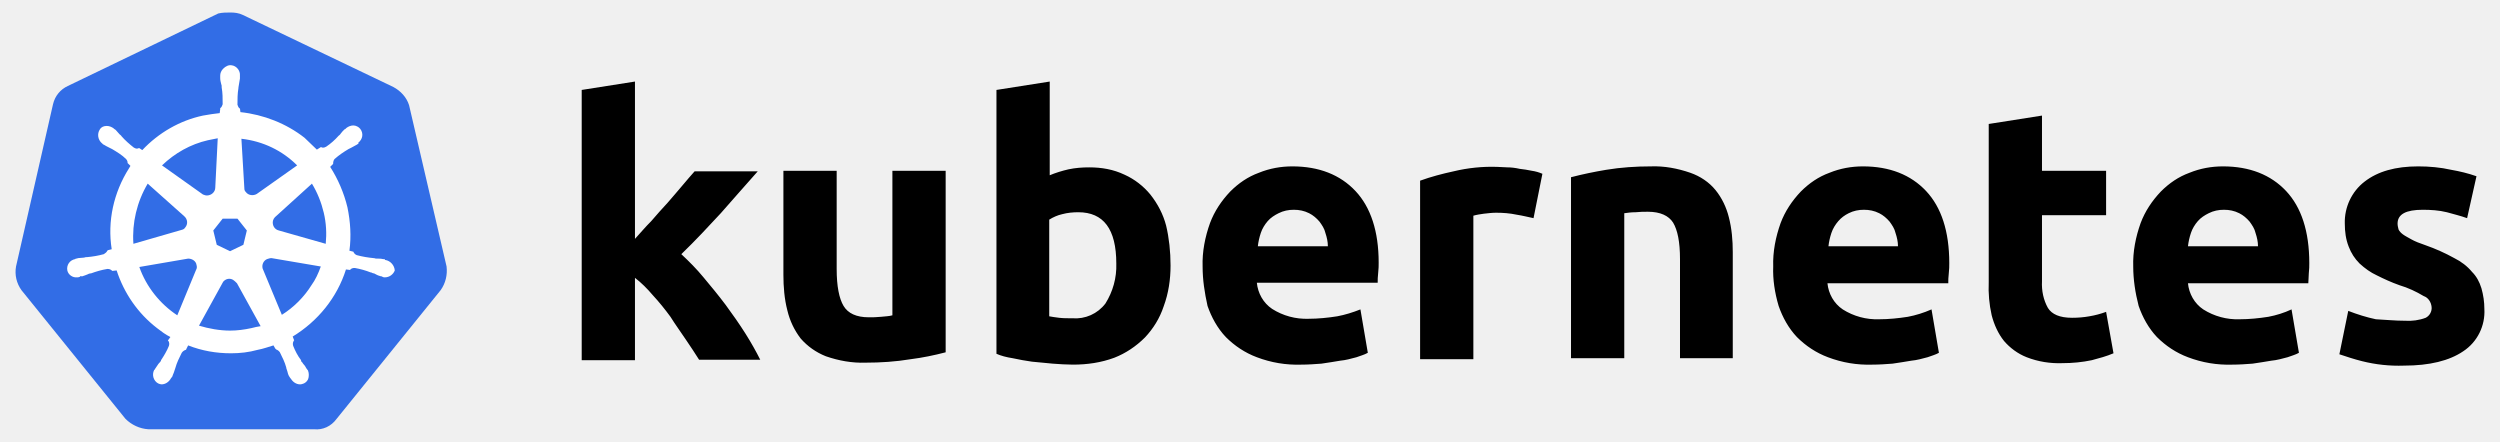
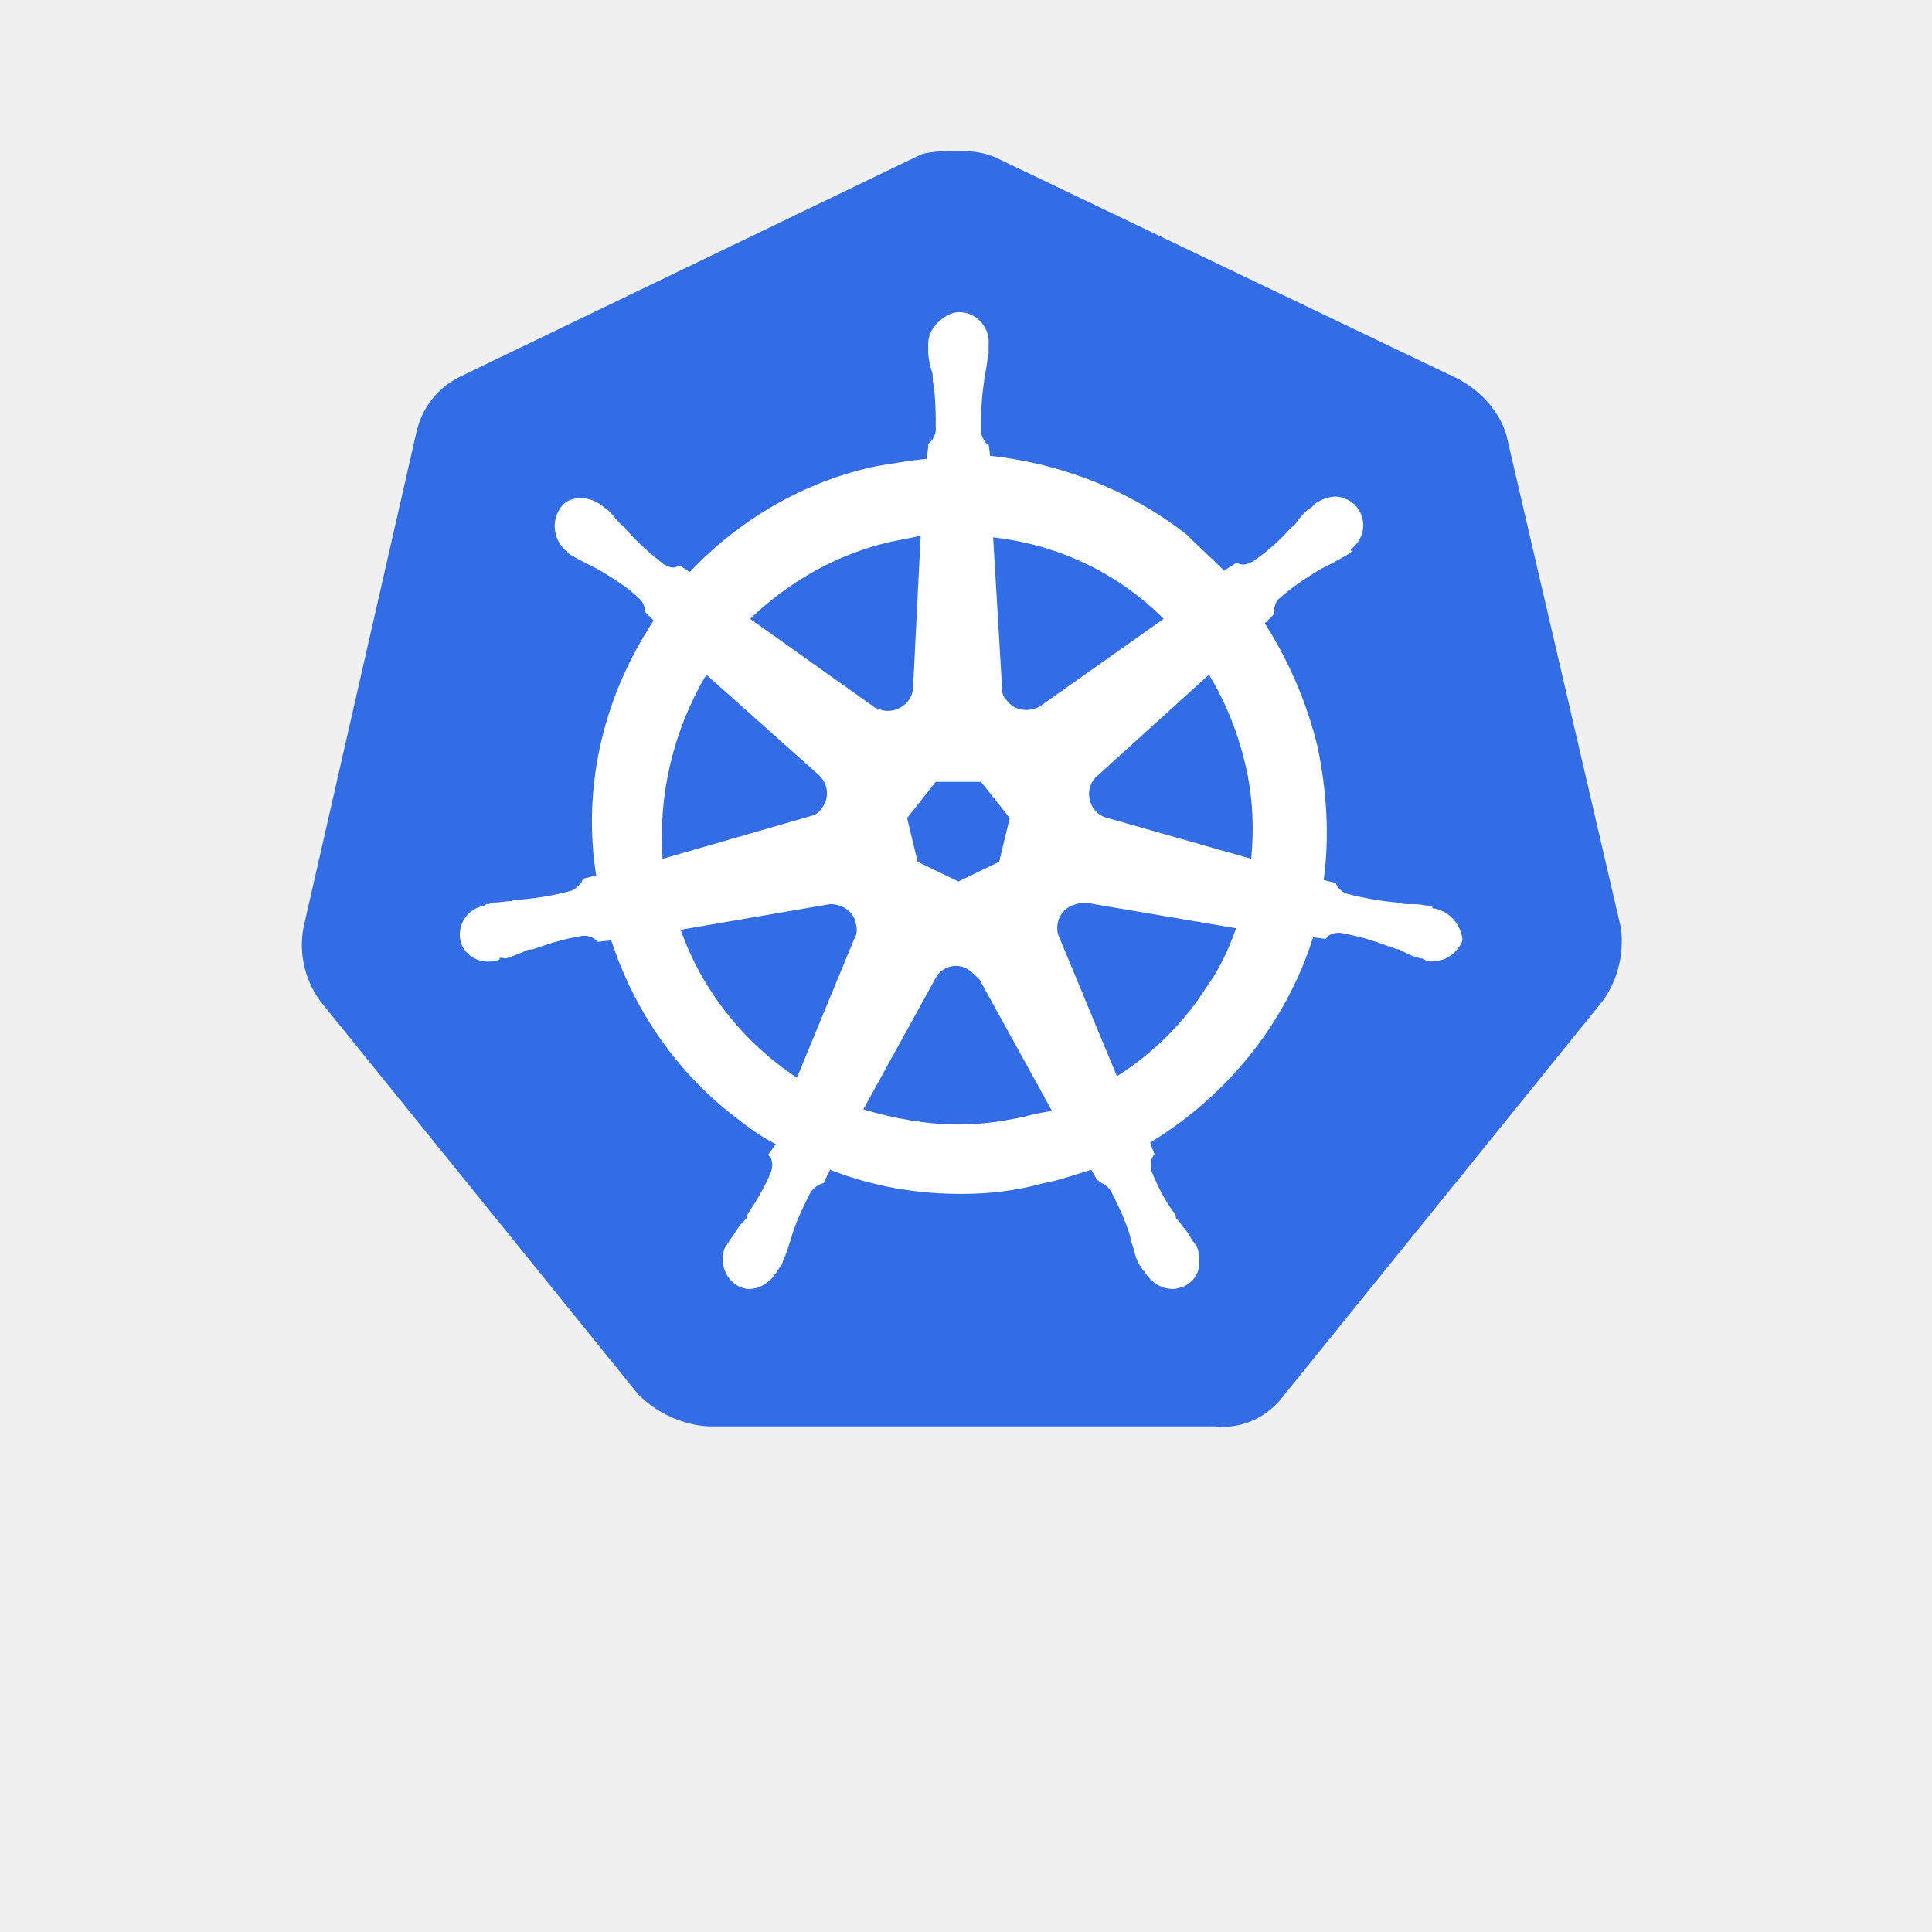
- <svg xmlns="http://www.w3.org/2000/svg" version="1.1" width="1024" height="181" viewBox="-2.536 -2.536 505.686 89.602" id="svg10488">
-   <defs id="defs10490" />
+ <svg xmlns="http://www.w3.org/2000/svg" viewBox="-20 -10 128 128" id="svg10488" width="32" height="32">
  <path d="m 79.797,18.8 c -0.5,-1.6 -1.7,-2.9 -3.2,-3.7 l -30.5,-14.6 c -0.8,-0.4 -1.7,-0.5 -2.5,-0.5 -0.8,0 -1.7,0 -2.5,0.2 l -30.5,14.7 c -1.5,0.7 -2.6,2 -3,3.7 L 0.097,51.5 c -0.3,1.7 0.1,3.4 1.1,4.8 L 22.297,82.4 c 1.2,1.2 2.9,2 4.6,2.1 h 33.6 c 1.8,0.2 3.5,-0.6 4.6,-2.1 l 21.1,-26.1 c 1,-1.4 1.4,-3.1 1.2,-4.8 l -7.6,-32.7 z" id="path10349" style="fill:#326de6" />
  <path d="m 75.097,50.2 0,0 c -0.1,0 -0.2,0 -0.2,-0.1 0,-0.1 -0.2,-0.1 -0.4,-0.1 -0.4,-0.1 -0.8,-0.1 -1.2,-0.1 -0.2,0 -0.4,0 -0.6,-0.1 h -0.1 c -1.1,-0.1 -2.3,-0.3 -3.4,-0.6 -0.3,-0.1 -0.6,-0.4 -0.7,-0.7 0.1,0 0,0 0,0 l 0,0 -0.8,-0.2 c 0.4,-2.9 0.2,-5.9 -0.4,-8.8 -0.7,-2.9 -1.9,-5.7 -3.5,-8.2 l 0.6,-0.6 0,0 v -0.1 c 0,-0.3 0.1,-0.7 0.3,-0.9 0.9,-0.8 1.8,-1.4 2.8,-2 l 0,0 c 0.2,-0.1 0.4,-0.2 0.6,-0.3 0.4,-0.2 0.7,-0.4 1.1,-0.6 0.1,-0.1 0.2,-0.1 0.3,-0.2 0.1,-0.1 0,-0.1 0,-0.2 l 0,0 c 0.9,-0.7 1.1,-1.9 0.4,-2.8 -0.3,-0.4 -0.9,-0.7 -1.4,-0.7 -0.5,0 -1,0.2 -1.4,0.5 l 0,0 -0.1,0.1 c -0.1,0.1 -0.2,0.2 -0.3,0.2 -0.3,0.3 -0.6,0.6 -0.8,0.9 -0.1,0.2 -0.3,0.3 -0.4,0.4 l 0,0 c -0.7,0.8 -1.6,1.6 -2.5,2.2 -0.2,0.1 -0.4,0.2 -0.6,0.2 -0.1,0 -0.3,0 -0.4,-0.1 h -0.1 l -0.8,0.5 c -0.8,-0.8 -1.7,-1.6 -2.5,-2.4 -3.7,-2.9 -8.3,-4.7 -13,-5.2 l -0.1,-0.8 0,0 0,0.1 c -0.3,-0.2 -0.4,-0.5 -0.5,-0.8 0,-1.1 0,-2.2 0.2,-3.4 v -0.1 c 0,-0.2 0.1,-0.4 0.1,-0.6 0.1,-0.4 0.1,-0.8 0.2,-1.2 v -0.6 l 0,0 c 0.1,-1 -0.7,-2 -1.7,-2.1 -0.6,-0.1 -1.2,0.2 -1.7,0.7 -0.4,0.4 -0.6,0.9 -0.6,1.4 l 0,0 v 0.5 c 0,0.4 0.1,0.8 0.2,1.2 0.1,0.2 0.1,0.4 0.1,0.6 v 0.1 c 0.2,1.1 0.2,2.2 0.2,3.4 -0.1,0.3 -0.2,0.6 -0.5,0.8 l 0,0.2 0,0 -0.1,0.8 c -1.1,0.1 -2.2,0.3 -3.4,0.5 -4.7,1 -9,3.5 -12.3,7 l -0.6,-0.4 h -0.1 c -0.1,0 -0.2,0.1 -0.4,0.1 -0.2,0 -0.4,-0.1 -0.6,-0.2 -0.9,-0.7 -1.8,-1.5 -2.5,-2.3 l 0,0 c -0.1,-0.2 -0.3,-0.3 -0.4,-0.4 -0.3,-0.3 -0.5,-0.6 -0.8,-0.9 -0.1,-0.1 -0.2,-0.1 -0.3,-0.2 -0.1,-0.1 -0.1,-0.1 -0.1,-0.1 l 0,0 c -0.4,-0.3 -0.9,-0.5 -1.4,-0.5 -0.6,0 -1.1,0.2 -1.4,0.7 -0.6,0.9 -0.4,2.1 0.4,2.8 l 0,0 c 0.1,0 0.1,0.1 0.1,0.1 0,0 0.2,0.2 0.3,0.2 0.3,0.2 0.7,0.4 1.1,0.6 0.2,0.1 0.4,0.2 0.6,0.3 l 0,0 c 1,0.6 2,1.2 2.8,2 0.2,0.2 0.4,0.6 0.3,0.9 v -0.1 l 0,0 0.6,0.6 c -0.1,0.2 -0.2,0.3 -0.3,0.5 -3.1,4.9 -4.4,10.7 -3.5,16.4 l -0.8,0.2 0,0 c 0,0.1 -0.1,0.1 -0.1,0.1 -0.1,0.3 -0.4,0.5 -0.7,0.7 -1.1,0.3 -2.2,0.5 -3.4,0.6 h 0 c -0.2,0 -0.4,0 -0.6,0.1 -0.4,0 -0.8,0.1 -1.2,0.1 -0.1,0 -0.2,0.1 -0.4,0.1 -0.1,0 -0.1,0 -0.2,0.1 l 0,0 c -1.1,0.2 -1.8,1.2 -1.6,2.3 0,0 0,0 0,0 0.2,0.9 1.1,1.5 2,1.4 0.2,0 0.3,0 0.5,-0.1 l 0,0 c 0.1,0 0.1,0 0.1,-0.1 0,-0.1 0.3,0 0.4,0 0.4,-0.1 0.8,-0.3 1.1,-0.4 0.2,-0.1 0.4,-0.2 0.6,-0.2 h 0.1 c 1.1,-0.4 2.1,-0.7 3.3,-0.9 h 0.1 c 0.3,0 0.6,0.1 0.8,0.3 0.1,0 0.1,0.1 0.1,0.1 l 0,0 0.9,-0.1 c 1.5,4.6 4.3,8.7 8.2,11.7 0.9,0.7 1.7,1.3 2.7,1.8 l -0.5,0.7 0,0 c 0,0.1 0.1,0.1 0.1,0.1 0.2,0.3 0.2,0.7 0.1,1 -0.4,1 -1,2 -1.6,2.9 v 0.1 c -0.1,0.2 -0.2,0.3 -0.4,0.5 -0.2,0.2 -0.4,0.6 -0.7,1 -0.1,0.1 -0.1,0.2 -0.2,0.3 0,0 0,0.1 -0.1,0.1 l 0,0 c -0.5,1 -0.1,2.2 0.8,2.7 0.2,0.1 0.5,0.2 0.7,0.2 0.8,0 1.5,-0.5 1.9,-1.2 l 0,0 c 0,0 0,-0.1 0.1,-0.1 0,-0.1 0.1,-0.2 0.2,-0.3 0.1,-0.4 0.3,-0.7 0.4,-1.1 l 0.2,-0.6 0,0 c 0.3,-1.1 0.8,-2.1 1.3,-3.1 0.2,-0.3 0.5,-0.5 0.8,-0.6 0.1,0 0.1,0 0.1,-0.1 l 0,0 0.4,-0.8 c 2.8,1.1 5.7,1.6 8.7,1.6 1.8,0 3.6,-0.2 5.4,-0.7 1.1,-0.2 2.2,-0.6 3.2,-0.9 l 0.4,0.7 0,0 c 0.1,0 0.1,0 0.1,0.1 0.3,0.1 0.6,0.3 0.8,0.6 0.5,1 1,2 1.3,3.1 v 0.1 l 0.2,0.6 c 0.1,0.4 0.2,0.8 0.4,1.1 0.1,0.1 0.1,0.2 0.2,0.3 0,0 0,0.1 0.1,0.1 l 0,0 c 0.4,0.7 1.1,1.2 1.9,1.2 0.3,0 0.5,-0.1 0.8,-0.2 0.4,-0.2 0.8,-0.6 0.9,-1.1 0.1,-0.5 0.1,-1 -0.1,-1.5 l 0,0 c 0,-0.1 -0.1,-0.1 -0.1,-0.1 0,-0.1 -0.1,-0.2 -0.2,-0.3 -0.2,-0.4 -0.4,-0.7 -0.7,-1 -0.1,-0.2 -0.2,-0.3 -0.4,-0.5 v -0.2 c -0.7,-0.9 -1.2,-1.9 -1.6,-2.9 -0.1,-0.3 -0.1,-0.7 0.1,-1 0,-0.1 0.1,-0.1 0.1,-0.1 l 0,0 -0.3,-0.8 c 5.1,-3.1 9,-7.9 10.8,-13.6 l 0.8,0.1 0,0 c 0.1,0 0.1,-0.1 0.1,-0.1 0.2,-0.2 0.5,-0.3 0.8,-0.3 h 0.1 c 1.1,0.2 2.2,0.5 3.2,0.9 h 0.1 c 0.2,0.1 0.4,0.2 0.6,0.2 0.4,0.2 0.7,0.4 1.1,0.5 0.1,0 0.2,0.1 0.4,0.1 0.1,0 0.1,0 0.2,0.1 l 0,0 c 0.2,0.1 0.3,0.1 0.5,0.1 0.9,0 1.7,-0.6 2,-1.4 -0.1,-1.1 -0.9,-1.9 -1.8,-2.1 z m -28.9,-3.1 -2.7,1.3 -2.7,-1.3 -0.7,-2.9 1.9,-2.4 h 3 l 1.9,2.4 -0.7,2.9 z m 16.3,-6.5 c 0.5,2.1 0.6,4.2 0.4,6.3 l -9.5,-2.7 0,0 c -0.9,-0.2 -1.4,-1.1 -1.2,-2 0.1,-0.3 0.2,-0.5 0.4,-0.7 l 7.5,-6.8 c 1.1,1.8 1.9,3.8 2.4,5.9 z m -5.4,-9.6 -8.2,5.8 c -0.7,0.4 -1.7,0.3 -2.2,-0.4 -0.2,-0.2 -0.3,-0.4 -0.3,-0.7 l -0.6,-10.1 c 4.4,0.5 8.3,2.4 11.3,5.4 l 0,0 z m -18.1,-5.1 2,-0.4 -0.5,10 0,0 c 0,0.9 -0.8,1.6 -1.7,1.6 -0.3,0 -0.5,-0.1 -0.8,-0.2 l -8.3,-5.9 c 2.6,-2.5 5.8,-4.3 9.3,-5.1 z m -12.2,8.8 7.4,6.6 0,0 c 0.7,0.6 0.8,1.6 0.2,2.3 -0.2,0.3 -0.4,0.4 -0.8,0.5 l -9.7,2.8 c -0.3,-4.2 0.7,-8.5 2.9,-12.2 z m -1.7,16.9 9.9,-1.7 c 0.8,0 1.6,0.5 1.7,1.3 0.1,0.3 0.1,0.7 -0.1,1 l 0,0 -3.8,9.2 c -3.5,-2.3 -6.3,-5.8 -7.7,-9.8 z m 22.7,12.4 c -1.4,0.3 -2.8,0.5 -4.3,0.5 -2.1,0 -4.3,-0.4 -6.3,-1 l 4.9,-8.9 c 0.5,-0.6 1.3,-0.8 2,-0.4 0.3,0.2 0.5,0.4 0.8,0.7 l 0,0 4.8,8.7 c -0.6,0.1 -1.2,0.2 -1.9,0.4 z m 12.2,-8.7 c -1.5,2.4 -3.6,4.5 -6,6 l -3.9,-9.4 c -0.2,-0.8 0.2,-1.6 0.9,-1.9 0.3,-0.1 0.6,-0.2 0.9,-0.2 l 10,1.7 c -0.5,1.4 -1.1,2.7 -1.9,3.8 z" id="path10351" style="fill:#ffffff" />
-   <path d="m 484.497,62.5 c 1.4,0.1 2.9,-0.1 4.2,-0.6 0.8,-0.4 1.3,-1.3 1.2,-2.2 -0.1,-1 -0.7,-1.9 -1.6,-2.2 -1.5,-0.9 -3.2,-1.7 -4.9,-2.2 -1.7,-0.6 -3.2,-1.3 -4.6,-2 -1.3,-0.6 -2.4,-1.4 -3.5,-2.4 -1,-1 -1.7,-2.1 -2.2,-3.4 -0.6,-1.5 -0.8,-3.1 -0.8,-4.7 -0.1,-3.3 1.4,-6.5 4,-8.5 2.7,-2.1 6.3,-3.1 10.9,-3.1 2.2,0 4.5,0.2 6.7,0.7 1.7,0.3 3.4,0.7 5.1,1.3 l -1.9,8.5 c -1.4,-0.5 -2.7,-0.8 -4.1,-1.2 -1.6,-0.4 -3.3,-0.5 -4.9,-0.5 -3.4,0 -5.1,0.9 -5.1,2.8 0,0.4 0.1,0.8 0.2,1.2 0.2,0.4 0.5,0.7 0.9,1 0.4,0.3 1,0.6 1.7,1 0.7,0.4 1.7,0.8 2.9,1.2 2,0.7 4,1.6 5.8,2.6 1.4,0.7 2.6,1.6 3.6,2.8 0.9,0.9 1.5,2 1.9,3.3 0.4,1.4 0.6,2.8 0.6,4.2 0.2,3.4 -1.4,6.7 -4.3,8.6 -2.8,1.9 -6.8,2.9 -12,2.9 -2.9,0.1 -5.7,-0.2 -8.5,-0.9 -1.6,-0.4 -3.1,-0.9 -4.6,-1.4 l 1.8,-8.8 c 1.8,0.7 3.7,1.3 5.6,1.7 2,0.1 3.9,0.3 5.9,0.3 m -55.1,-11 c -0.1,-3 0.5,-6 1.5,-8.8 0.9,-2.4 2.3,-4.5 4.1,-6.4 1.7,-1.7 3.6,-3 5.8,-3.8 2.2,-0.9 4.5,-1.3 6.8,-1.3 5.4,0 9.7,1.7 12.8,5 3.1,3.3 4.7,8.2 4.7,14.6 0,0.6 0,1.3 -0.1,2.1 0,0.8 -0.1,1.4 -0.1,2 h -24.4 c 0.2,2.1 1.3,4.1 3.1,5.3 2.2,1.4 4.8,2.1 7.4,2 1.9,0 3.9,-0.2 5.8,-0.5 1.6,-0.3 3.2,-0.8 4.7,-1.5 l 1.5,8.8 c -0.7,0.4 -1.5,0.6 -2.3,0.9 -1.1,0.3 -2.2,0.6 -3.3,0.7 -1.2,0.2 -2.4,0.4 -3.8,0.6 -1.3,0.1 -2.7,0.2 -4.1,0.2 -3.1,0.1 -6.1,-0.4 -9,-1.5 -2.4,-0.9 -4.5,-2.3 -6.3,-4.1 -1.7,-1.8 -2.9,-4 -3.7,-6.3 -0.7,-2.7 -1.1,-5.4 -1.1,-8 m 25.3,-4.1 c 0,-0.9 -0.2,-1.8 -0.5,-2.7 -0.2,-0.9 -0.7,-1.6 -1.2,-2.3 -0.6,-0.7 -1.3,-1.3 -2.1,-1.7 -1,-0.5 -2,-0.7 -3.1,-0.7 -1.1,0 -2.1,0.2 -3.1,0.7 -0.8,0.4 -1.6,0.9 -2.2,1.6 -0.6,0.7 -1.1,1.5 -1.4,2.4 -0.3,0.9 -0.5,1.8 -0.6,2.7 l 14.2,0 m -54.6,-24.8 10.8,-1.7 v 11.2 h 13 v 9 h -13 v 13.4 c -0.1,1.9 0.3,3.8 1.2,5.4 0.8,1.3 2.4,2 4.9,2 1.2,0 2.4,-0.1 3.5,-0.3 1.2,-0.2 2.3,-0.5 3.4,-0.9 l 1.5,8.4 c -1.4,0.6 -2.9,1 -4.4,1.4 -1.9,0.4 -3.9,0.6 -5.9,0.6 -2.5,0.1 -5,-0.3 -7.3,-1.2 -1.8,-0.7 -3.4,-1.9 -4.6,-3.3 -1.2,-1.5 -2,-3.3 -2.5,-5.2 -0.5,-2.2 -0.7,-4.5 -0.6,-6.7 V 22.6 m -43.7,28.9 c -0.1,-3 0.5,-6 1.5,-8.8 0.9,-2.4 2.3,-4.5 4.1,-6.4 1.7,-1.7 3.6,-3 5.8,-3.8 2.2,-0.9 4.5,-1.3 6.8,-1.3 5.4,0 9.7,1.7 12.8,5 3.1,3.3 4.7,8.2 4.7,14.6 0,0.6 0,1.3 -0.1,2.1 -0.1,0.8 -0.1,1.4 -0.1,2 h -24.5 c 0.2,2.1 1.3,4.1 3.1,5.3 2.2,1.4 4.8,2.1 7.4,2 1.9,0 3.9,-0.2 5.8,-0.5 1.6,-0.3 3.2,-0.8 4.8,-1.5 l 1.5,8.8 c -0.7,0.4 -1.5,0.6 -2.3,0.9 -1.1,0.3 -2.2,0.6 -3.3,0.7 -1.2,0.2 -2.4,0.4 -3.8,0.6 -1.3,0.1 -2.7,0.2 -4.1,0.2 -3.1,0.1 -6.1,-0.4 -9,-1.5 -2.4,-0.9 -4.5,-2.3 -6.3,-4.1 -1.7,-1.8 -2.9,-4 -3.7,-6.3 -0.8,-2.7 -1.2,-5.4 -1.1,-8 m 25.3,-4.1 c 0,-0.9 -0.2,-1.8 -0.5,-2.7 -0.2,-0.9 -0.7,-1.6 -1.2,-2.3 -0.6,-0.7 -1.3,-1.3 -2.1,-1.7 -1,-0.5 -2,-0.7 -3.1,-0.7 -1.1,0 -2.1,0.2 -3.1,0.7 -0.8,0.4 -1.5,0.9 -2.1,1.6 -0.6,0.7 -1.1,1.5 -1.4,2.4 -0.3,0.9 -0.5,1.8 -0.6,2.7 l 14.1,0 m -66.3,-14 c 2.3,-0.6 4.7,-1.1 7.1,-1.5 3,-0.5 6.1,-0.7 9.1,-0.7 2.7,-0.1 5.4,0.4 8,1.3 2,0.7 3.8,1.9 5.1,3.5 1.3,1.6 2.2,3.5 2.7,5.5 0.6,2.3 0.8,4.7 0.8,7.1 v 21.5 h -10.7 V 50 c 0,-3.5 -0.5,-5.9 -1.4,-7.4 -0.9,-1.4 -2.6,-2.2 -5.1,-2.2 -0.8,0 -1.6,0 -2.5,0.1 -0.9,0 -1.6,0.1 -2.3,0.2 v 29.4 h -10.8 l 0,-36.7 m -7.6,8.3 c -1,-0.2 -2.1,-0.5 -3.4,-0.7 -1.4,-0.3 -2.8,-0.4 -4.2,-0.4 -0.8,0 -1.6,0.1 -2.5,0.2 -0.7,0.1 -1.4,0.2 -2.1,0.4 v 29.1 h -10.8 V 34.1 c 2.2,-0.8 4.5,-1.4 6.8,-1.9 2.9,-0.7 5.9,-1 8.8,-0.9 0.7,0 1.4,0.1 2.1,0.1 0.8,0 1.6,0.1 2.5,0.3 0.8,0.1 1.6,0.2 2.5,0.4 0.7,0.1 1.4,0.3 2.1,0.6 l -1.8,9 m -67.1,9.8 c -0.1,-3 0.5,-6 1.5,-8.8 0.9,-2.4 2.3,-4.5 4.1,-6.4 1.7,-1.7 3.6,-3 5.8,-3.8 2.2,-0.9 4.5,-1.3 6.8,-1.3 5.4,0 9.7,1.7 12.8,5 3.1,3.3 4.7,8.2 4.7,14.5 0,0.6 0,1.3 -0.1,2.1 -0.1,0.8 -0.1,1.4 -0.1,2 h -24.5 c 0.2,2.1 1.3,4.1 3.1,5.3 2.2,1.4 4.8,2.1 7.4,2 1.9,0 3.9,-0.2 5.8,-0.5 1.6,-0.3 3.2,-0.8 4.7,-1.4 l 1.5,8.8 c -0.7,0.4 -1.5,0.6 -2.3,0.9 -1.1,0.3 -2.2,0.6 -3.3,0.7 -1.2,0.2 -2.4,0.4 -3.8,0.6 -1.3,0.1 -2.7,0.2 -4.1,0.2 -3.1,0.1 -6.1,-0.4 -9,-1.5 -2.4,-0.9 -4.5,-2.3 -6.3,-4.1 -1.7,-1.8 -2.9,-4 -3.7,-6.3 -0.6,-2.7 -1,-5.3 -1,-8 m 25.4,-4.1 c 0,-0.9 -0.2,-1.8 -0.5,-2.7 -0.2,-0.9 -0.7,-1.6 -1.2,-2.3 -0.6,-0.7 -1.3,-1.3 -2.1,-1.7 -1,-0.5 -2,-0.7 -3.1,-0.7 -1.1,0 -2.1,0.2 -3.1,0.7 -0.8,0.4 -1.6,0.9 -2.2,1.6 -0.6,0.7 -1.1,1.5 -1.4,2.4 -0.3,0.9 -0.5,1.8 -0.6,2.7 l 14.2,0 m -42.9,3.5 c 0,-7 -2.6,-10.4 -7.7,-10.4 -1.1,0 -2.2,0.1 -3.3,0.4 -0.9,0.2 -1.8,0.6 -2.6,1.1 v 19.6 c 0.5,0.1 1.2,0.2 2,0.3 0.8,0.1 1.7,0.1 2.7,0.1 2.6,0.2 5.1,-0.9 6.7,-3 1.5,-2.4 2.3,-5.2 2.2,-8.1 m 11,0.4 c 0,2.8 -0.4,5.6 -1.4,8.3 -0.8,2.4 -2.1,4.5 -3.8,6.3 -1.8,1.8 -3.9,3.2 -6.2,4.1 -2.7,1 -5.5,1.4 -8.4,1.4 -1.3,0 -2.7,-0.1 -4.1,-0.2 -1.4,-0.1 -2.8,-0.3 -4.2,-0.4 -1.3,-0.2 -2.6,-0.4 -3.9,-0.7 -1.3,-0.2 -2.4,-0.5 -3.3,-0.9 V 15.7 l 10.8,-1.7 v 19 c 1.2,-0.5 2.5,-0.9 3.8,-1.2 1.4,-0.3 2.8,-0.4 4.2,-0.4 2.5,0 4.9,0.4 7.2,1.5 2,0.9 3.8,2.3 5.2,4 1.5,1.9 2.6,4 3.2,6.3 0.6,2.5 0.9,5.3 0.9,8.1 m -45.6,17.6 c -2.3,0.6 -4.7,1.1 -7.1,1.4 -3,0.5 -6.1,0.7 -9.1,0.7 -2.8,0.1 -5.5,-0.4 -8.1,-1.3 -2,-0.8 -3.7,-2 -5.1,-3.6 -1.3,-1.7 -2.2,-3.6 -2.7,-5.7 -0.6,-2.3 -0.8,-4.8 -0.8,-7.2 V 32.1 h 10.8 V 52 c 0,3.5 0.5,6 1.4,7.5 0.9,1.5 2.6,2.3 5.1,2.3 0.8,0 1.6,0 2.5,-0.1 0.9,-0.1 1.6,-0.1 2.3,-0.3 V 32.1 h 10.8 l 0,36.8 m -63,-23 c 1.1,-1.2 2.1,-2.4 3.3,-3.6 1.1,-1.3 2.2,-2.5 3.3,-3.7 1.1,-1.3 2.1,-2.4 3,-3.5 0.9,-1.1 1.8,-2.1 2.5,-2.9 h 12.8 c -2.6,2.9 -5.1,5.8 -7.5,8.5 -2.5,2.7 -5.1,5.5 -8,8.3 1.6,1.5 3.1,3 4.5,4.7 1.5,1.8 3,3.6 4.5,5.6 1.4,1.9 2.8,3.9 4,5.8 1.2,1.9 2.2,3.7 3,5.3 h -12.4 c -0.8,-1.3 -1.7,-2.6 -2.7,-4.1 -1,-1.5 -2.1,-3 -3.1,-4.6 -1.1,-1.5 -2.3,-3 -3.6,-4.4 -1.1,-1.3 -2.3,-2.5 -3.6,-3.5 v 16.7 h -10.8 V 15.7 l 10.8,-1.7 0,31.9" id="path3003" style="fill:#000000" />
</svg>
